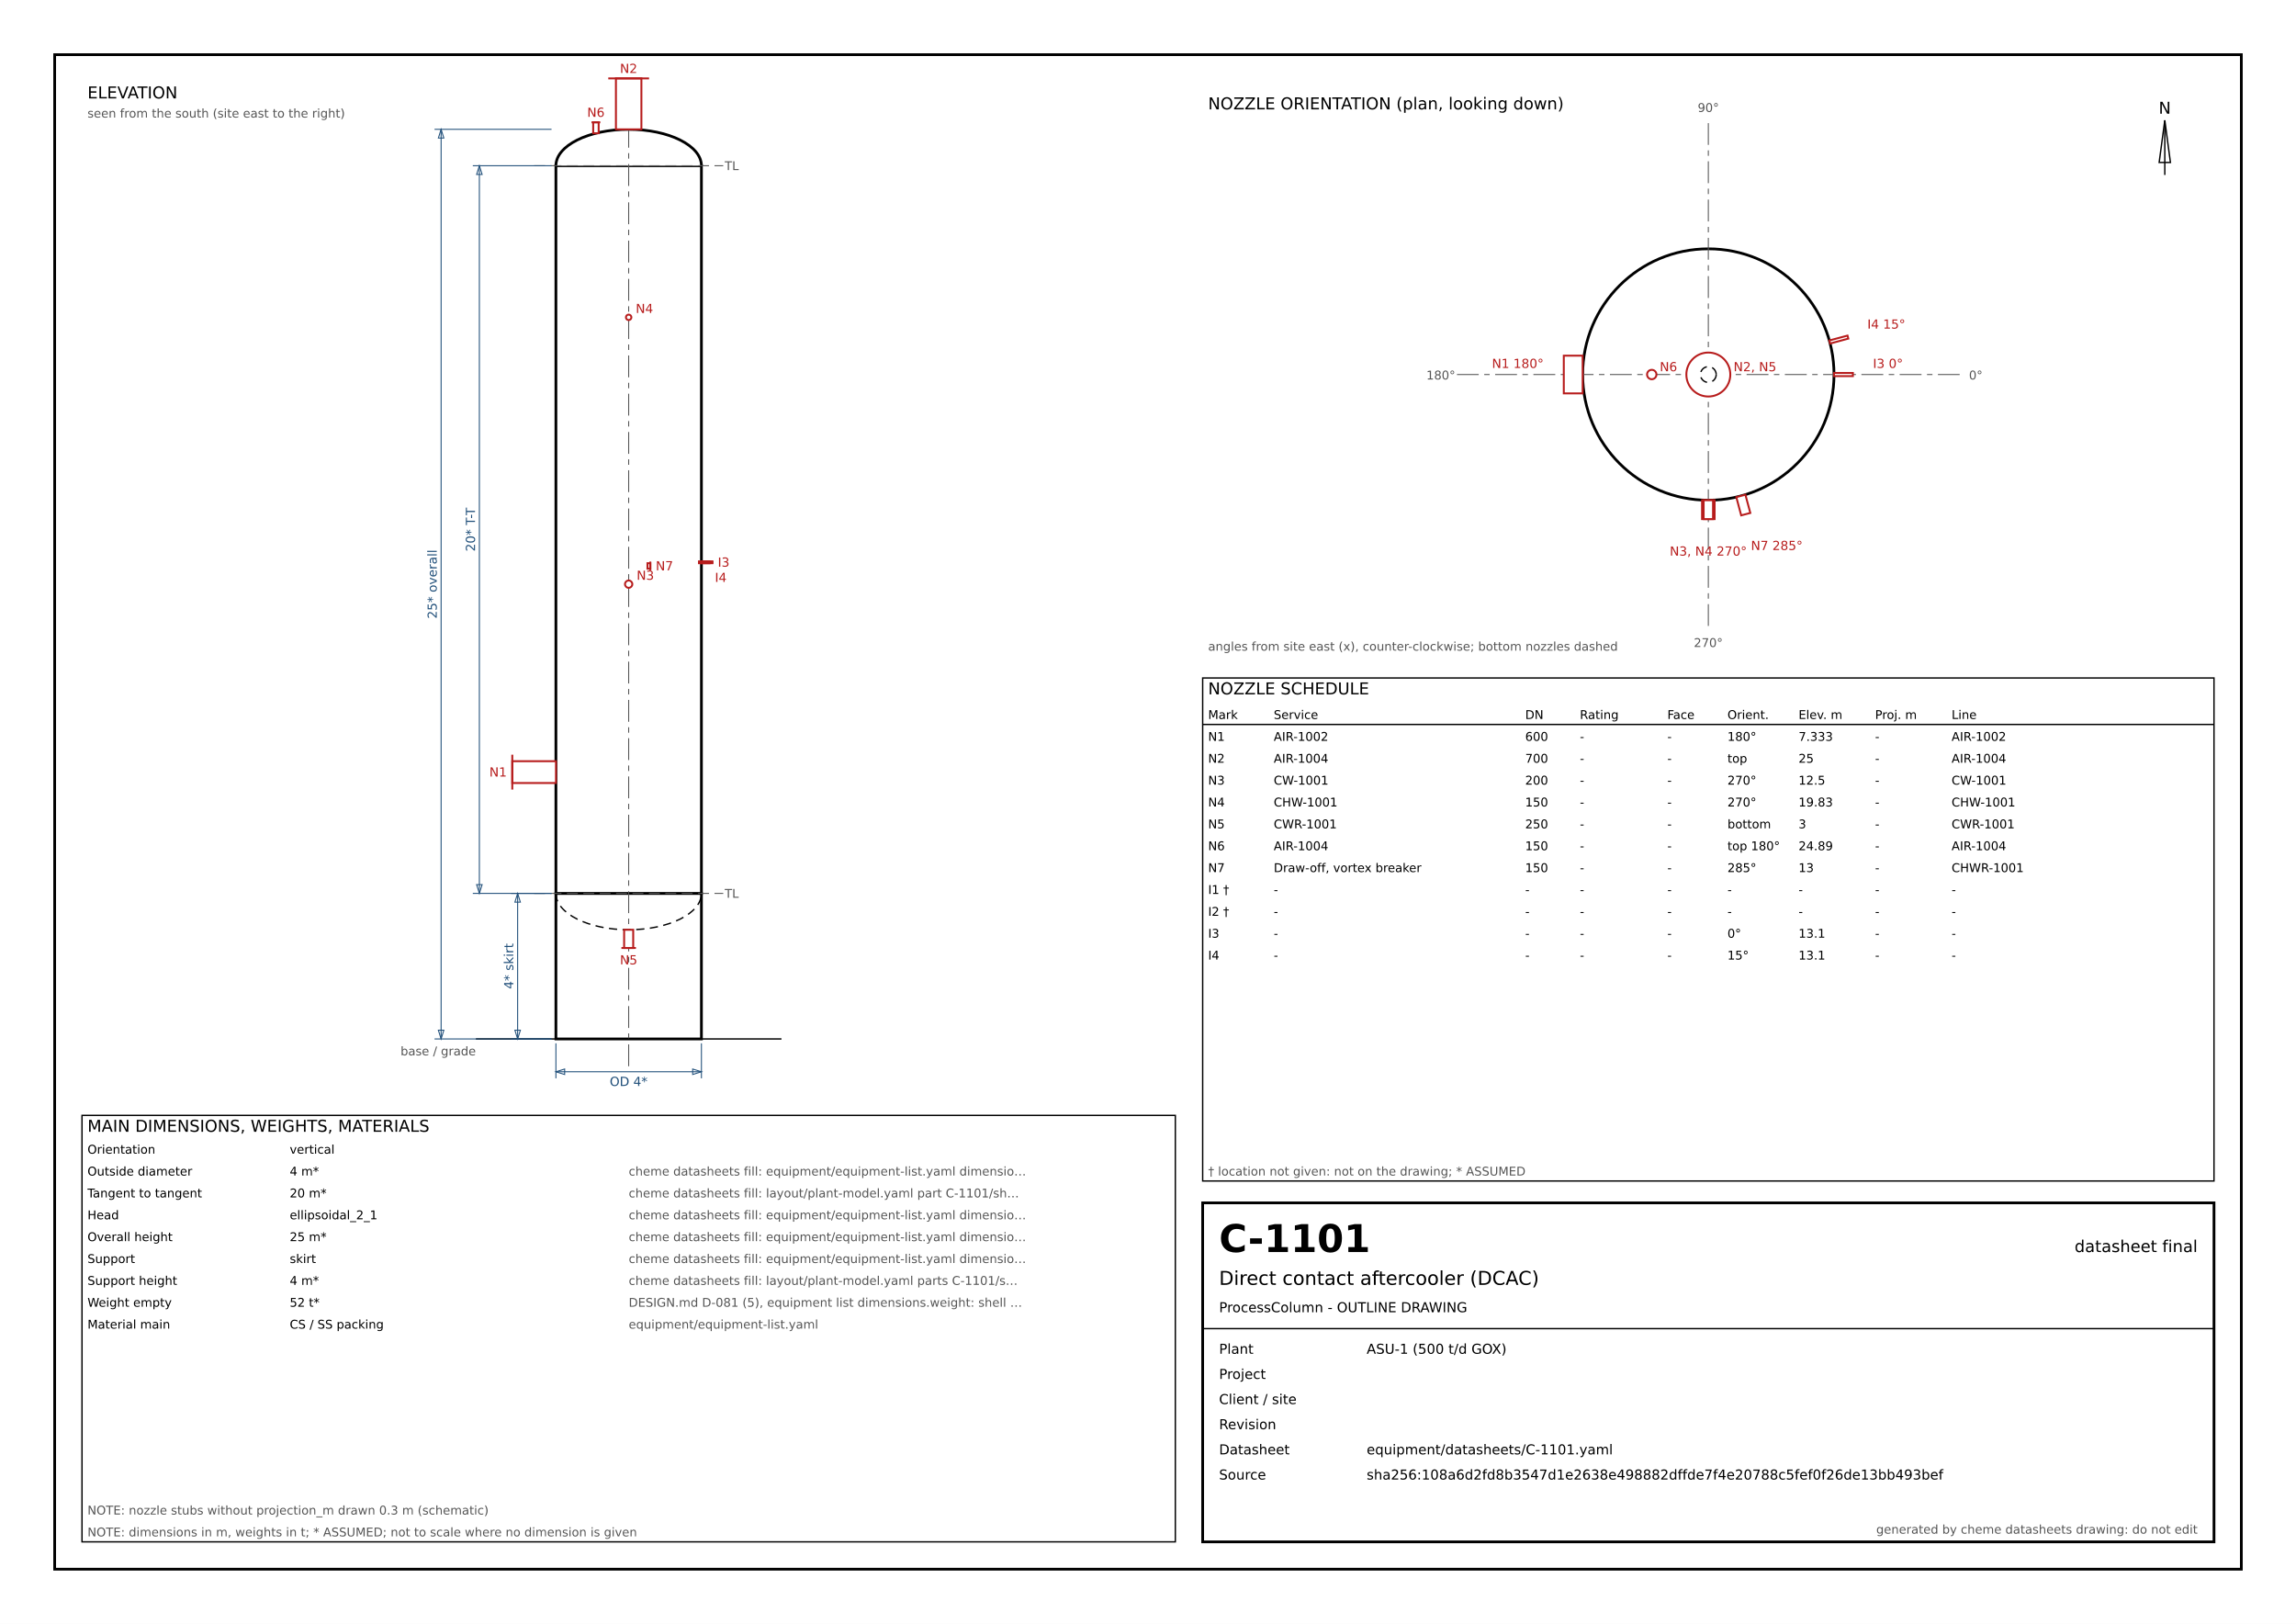
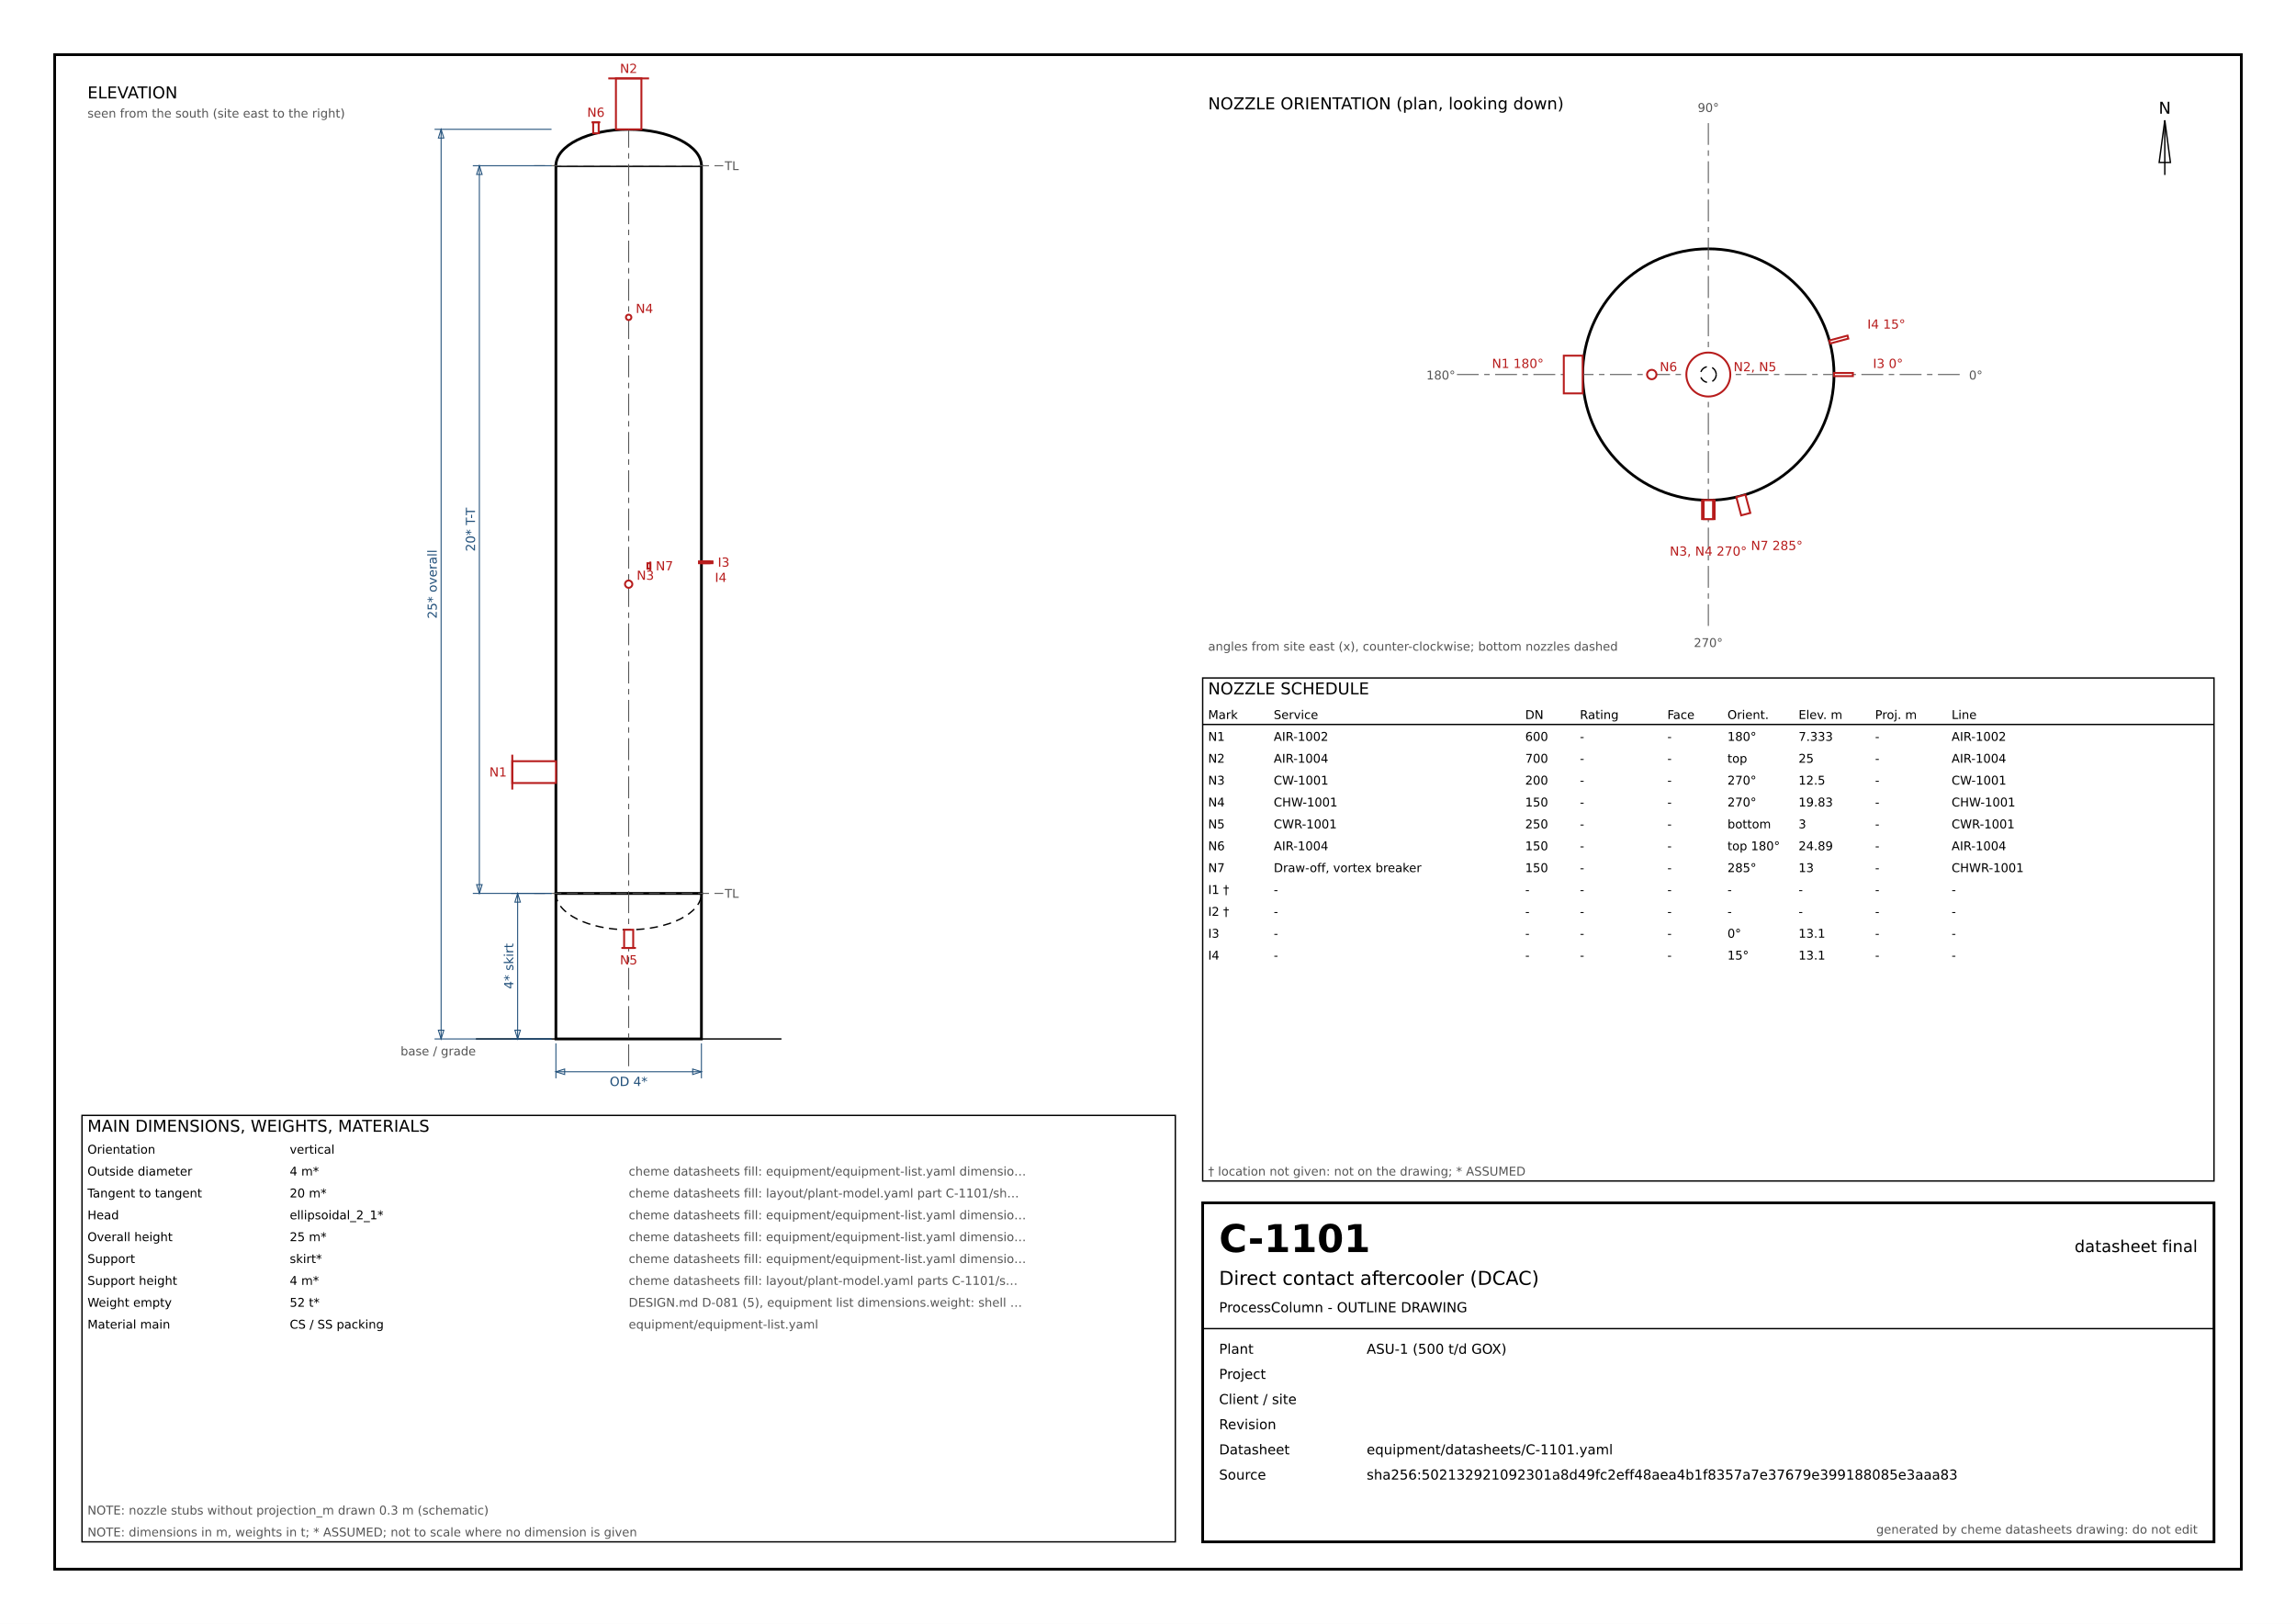
<svg xmlns="http://www.w3.org/2000/svg" width="420mm" height="297mm" viewBox="0 0 420 297">
  <style>
.frame{fill:none;stroke:#000;stroke-width:0.5}
.thin{fill:none;stroke:#000;stroke-width:0.25}
.outline{fill:#fff;stroke:#000;stroke-width:0.5}
.hidden{fill:none;stroke:#000;stroke-width:0.25;stroke-dasharray:1.5 1}
.centre{fill:none;stroke:#555;stroke-width:0.18;stroke-dasharray:4 1 1 1}
.tl{fill:none;stroke:#555;stroke-width:0.18;stroke-dasharray:2 1}
.dim{fill:none;stroke:#1f4e79;stroke-width:0.18}
.nozzle{fill:#fff;stroke:#b71c1c;stroke-width:0.35}
.section{fill:none;stroke:#2e7d32;stroke-width:0.25;stroke-dasharray:2 1}
text{font-family:'DejaVu Sans',Arial,Helvetica,sans-serif;fill:#000}
.t2{font-size:2.2px}.t25{font-size:2.5px}.t3{font-size:3px}.t35{font-size:3.5px}
.t5{font-size:5px;font-weight:bold}.t7{font-size:7px;font-weight:bold}
.dimt{font-size:2.3px;fill:#1f4e79}.nt{font-size:2.3px;fill:#b71c1c}
.note{font-size:2.2px;fill:#555}
.draft{font-size:40px;font-weight:bold;fill:#c62828;fill-opacity:0.12}
</style>
  <rect x="0" y="0" width="420" height="297" fill="#fff" />
  <rect x="10" y="10" width="400" height="277" class="frame" />
  <text x="16" y="18" class="t3" text-anchor="start">ELEVATION</text>
  <rect x="101.69" y="163.4" width="26.62" height="26.62" class="outline" />
  <path d="M101.69,163.4 A13.31,6.65 0 0 0 128.31,163.4" class="hidden" />
  <rect x="101.69" y="30.31" width="26.62" height="133.09" class="outline" />
  <path d="M101.69,30.31 A13.31,6.65 0 0 1 128.31,30.31" class="outline" />
  <line x1="97.7" y1="163.4" x2="132.3" y2="163.4" class="tl" />
  <text x="132.57" y="164.2" class="note" text-anchor="start">TL</text>
  <line x1="97.7" y1="30.31" x2="132.3" y2="30.31" class="tl" />
  <text x="132.57" y="31.11" class="note" text-anchor="start">TL</text>
  <line x1="115" y1="195.01" x2="115" y2="20.33" class="centre" />
  <line x1="87.05" y1="190.02" x2="142.95" y2="190.02" class="thin" />
  <text x="87.05" y="193.02" class="note" text-anchor="end">base / grade</text>
  <line x1="100.89" y1="190.02" x2="79.49" y2="190.02" class="dim" />
  <line x1="100.89" y1="23.65" x2="79.49" y2="23.65" class="dim" />
  <line x1="80.69" y1="190.02" x2="80.69" y2="23.65" class="dim" />
  <path d="M80.69,190.02 l0.5,-1.6 l-1,0 z" class="dim" />
  <path d="M80.69,23.65 l0.5,1.6 l-1,0 z" class="dim" />
  <text x="79.89" y="106.84" class="dimt" text-anchor="middle" transform="rotate(-90 79.89 106.84)">25* overall</text>
  <line x1="100.89" y1="163.4" x2="86.49" y2="163.4" class="dim" />
  <line x1="100.89" y1="30.31" x2="86.49" y2="30.31" class="dim" />
  <line x1="87.69" y1="163.4" x2="87.69" y2="30.31" class="dim" />
  <path d="M87.69,163.4 l0.5,-1.6 l-1,0 z" class="dim" />
  <path d="M87.69,30.31 l0.5,1.6 l-1,0 z" class="dim" />
  <text x="86.89" y="96.85" class="dimt" text-anchor="middle" transform="rotate(-90 86.89 96.85)">20* T-T</text>
  <line x1="100.89" y1="190.02" x2="93.49" y2="190.02" class="dim" />
  <line x1="100.89" y1="163.4" x2="93.49" y2="163.4" class="dim" />
  <line x1="94.69" y1="190.02" x2="94.69" y2="163.4" class="dim" />
  <path d="M94.69,190.02 l0.5,-1.6 l-1,0 z" class="dim" />
  <path d="M94.69,163.4 l0.5,1.6 l-1,0 z" class="dim" />
  <text x="93.89" y="176.71" class="dimt" text-anchor="middle" transform="rotate(-90 93.89 176.71)">4* skirt</text>
  <line x1="101.69" y1="190.82" x2="101.69" y2="197.22" class="dim" />
  <line x1="128.31" y1="190.82" x2="128.31" y2="197.22" class="dim" />
  <line x1="101.69" y1="196.02" x2="128.31" y2="196.02" class="dim" />
  <path d="M101.69,196.02 l1.6,0.5 l0,-1 z" class="dim" />
  <path d="M128.31,196.02 l-1.6,0.5 l0,-1 z" class="dim" />
  <text x="115" y="198.62" class="dimt" text-anchor="middle">OD 4*</text>
  <rect x="93.71" y="139.22" width="7.99" height="3.99" class="nozzle" />
  <line x1="93.71" y1="138.03" x2="93.71" y2="144.41" class="nozzle" />
  <rect x="112.67" y="14.34" width="4.66" height="9.32" class="nozzle" />
  <line x1="111.27" y1="14.34" x2="118.73" y2="14.34" class="nozzle" />
  <circle cx="115" cy="106.84" r="0.67" class="nozzle" />
  <circle cx="115" cy="58.04" r="0.5" class="nozzle" />
  <rect x="114.17" y="170.05" width="1.66" height="3.33" class="nozzle" />
  <line x1="113.67" y1="173.38" x2="116.33" y2="173.38" class="nozzle" />
  <rect x="108.51" y="22.37" width="1" height="2" class="nozzle" />
  <line x1="108.21" y1="22.37" x2="109.81" y2="22.37" class="nozzle" />
  <rect x="118.44" y="103.01" width="0.52" height="1" class="nozzle" />
  <line x1="118.96" y1="102.71" x2="118.96" y2="104.31" class="nozzle" />
  <rect x="128.31" y="102.68" width="2" height="0.33" class="nozzle" />
  <line x1="130.31" y1="102.58" x2="130.31" y2="103.11" class="nozzle" />
  <rect x="127.86" y="102.68" width="1.93" height="0.33" class="nozzle" />
  <line x1="129.78" y1="102.58" x2="129.78" y2="103.11" class="nozzle" />
  <text x="92.71" y="142.02" class="nt" text-anchor="end">N1</text>
  <text x="115" y="13.34" class="nt" text-anchor="middle">N2</text>
  <text x="116.47" y="106.04" class="nt" text-anchor="start">N3</text>
  <text x="116.3" y="57.24" class="nt" text-anchor="start">N4</text>
  <text x="115" y="176.38" class="nt" text-anchor="middle">N5</text>
  <text x="109.01" y="21.37" class="nt" text-anchor="middle">N6</text>
  <text x="119.96" y="104.31" class="nt" text-anchor="start">N7</text>
  <text x="131.31" y="103.64" class="nt" text-anchor="start">I3</text>
  <text x="130.78" y="106.44" class="nt" text-anchor="start">I4</text>
  <circle cx="312.5" cy="68.5" r="22.99" class="outline" />
  <line x1="312.5" y1="68.5" x2="358.48" y2="68.5" class="centre" />
  <line x1="312.5" y1="68.5" x2="312.5" y2="22.52" class="centre" />
  <line x1="312.5" y1="68.5" x2="266.52" y2="68.5" class="centre" />
  <line x1="312.5" y1="68.5" x2="312.5" y2="114.48" class="centre" />
  <text x="361.43" y="69.4" class="note" text-anchor="middle">0°</text>
  <text x="312.5" y="20.47" class="note" text-anchor="middle">90°</text>
  <text x="263.57" y="69.4" class="note" text-anchor="middle">180°</text>
  <text x="312.5" y="118.33" class="note" text-anchor="middle">270°</text>
  <line x1="396" y1="32" x2="396" y2="22" class="thin" />
  <path d="M396,22 L394.97,29.71 L397.03,29.71 z" class="thin" />
  <text x="396" y="20.8" class="t3" text-anchor="middle">N</text>
  <path d="M289.51,71.95 L286.06,71.95 L286.06,65.05 L289.51,65.05 z" class="nozzle" />
  <circle cx="312.5" cy="68.5" r="4.02" class="nozzle" />
  <path d="M313.65,91.49 L313.65,94.94 L311.35,94.94 L311.35,91.49 z" class="nozzle" />
  <path d="M313.36,91.49 L313.36,94.94 L311.64,94.94 L311.64,91.49 z" class="nozzle" />
  <circle cx="312.5" cy="68.5" r="1.44" class="hidden" />
  <circle cx="302.15" cy="68.5" r="0.86" class="nozzle" />
  <path d="M319.28,90.48 L320.18,93.82 L318.51,94.26 L317.62,90.93 z" class="nozzle" />
  <path d="M335.49,68.21 L338.94,68.21 L338.94,68.79 L335.49,68.79 z" class="nozzle" />
  <path d="M334.63,62.27 L337.96,61.38 L338.11,61.93 L334.78,62.83 z" class="nozzle" />
  <text x="282.38" y="67.3" class="nt" text-anchor="end">N1 180°</text>
  <text x="317.12" y="67.9" class="nt" text-anchor="start">N2, N5</text>
  <text x="312.5" y="101.62" class="nt" text-anchor="middle">N3, N4 270°</text>
  <text x="303.62" y="67.9" class="nt" text-anchor="start">N6</text>
  <text x="320.3" y="100.59" class="nt" text-anchor="start">N7 285°</text>
  <text x="342.62" y="67.3" class="nt" text-anchor="start">I3 0°</text>
  <text x="341.59" y="60.1" class="nt" text-anchor="start">I4 15°</text>
  <text x="221" y="20" class="t3" text-anchor="start">NOZZLE ORIENTATION (plan, looking down)</text>
  <text x="221" y="119" class="note" text-anchor="start">angles from site east (x), counter-clockwise; bottom nozzles dashed</text>
  <text x="16" y="21.5" class="note" text-anchor="start">seen from the south (site east to the right)</text>
  <text x="221" y="127" class="t3" text-anchor="start">NOZZLE SCHEDULE</text>
  <text x="221" y="131.5" class="t2" text-anchor="start">Mark</text>
  <text x="233" y="131.5" class="t2" text-anchor="start">Service</text>
  <text x="279" y="131.5" class="t2" text-anchor="start">DN</text>
  <text x="289" y="131.5" class="t2" text-anchor="start">Rating</text>
  <text x="305" y="131.5" class="t2" text-anchor="start">Face</text>
  <text x="316" y="131.5" class="t2" text-anchor="start">Orient.</text>
  <text x="329" y="131.5" class="t2" text-anchor="start">Elev. m</text>
  <text x="343" y="131.5" class="t2" text-anchor="start">Proj. m</text>
  <text x="357" y="131.5" class="t2" text-anchor="start">Line</text>
  <line x1="220" y1="132.5" x2="405" y2="132.5" class="thin" />
  <text x="221" y="135.5" class="t2" text-anchor="start">N1</text>
  <text x="233" y="135.5" class="t2" text-anchor="start">AIR-1002</text>
  <text x="279" y="135.5" class="t2" text-anchor="start">600</text>
  <text x="289" y="135.5" class="t2" text-anchor="start">-</text>
  <text x="305" y="135.5" class="t2" text-anchor="start">-</text>
  <text x="316" y="135.5" class="t2" text-anchor="start">180°</text>
  <text x="329" y="135.5" class="t2" text-anchor="start">7.333</text>
  <text x="343" y="135.5" class="t2" text-anchor="start">-</text>
  <text x="357" y="135.5" class="t2" text-anchor="start">AIR-1002</text>
  <text x="221" y="139.5" class="t2" text-anchor="start">N2</text>
  <text x="233" y="139.5" class="t2" text-anchor="start">AIR-1004</text>
  <text x="279" y="139.5" class="t2" text-anchor="start">700</text>
  <text x="289" y="139.5" class="t2" text-anchor="start">-</text>
  <text x="305" y="139.5" class="t2" text-anchor="start">-</text>
  <text x="316" y="139.5" class="t2" text-anchor="start">top</text>
  <text x="329" y="139.5" class="t2" text-anchor="start">25</text>
  <text x="343" y="139.5" class="t2" text-anchor="start">-</text>
  <text x="357" y="139.5" class="t2" text-anchor="start">AIR-1004</text>
  <text x="221" y="143.5" class="t2" text-anchor="start">N3</text>
  <text x="233" y="143.5" class="t2" text-anchor="start">CW-1001</text>
  <text x="279" y="143.5" class="t2" text-anchor="start">200</text>
  <text x="289" y="143.5" class="t2" text-anchor="start">-</text>
  <text x="305" y="143.5" class="t2" text-anchor="start">-</text>
  <text x="316" y="143.5" class="t2" text-anchor="start">270°</text>
  <text x="329" y="143.5" class="t2" text-anchor="start">12.5</text>
  <text x="343" y="143.5" class="t2" text-anchor="start">-</text>
  <text x="357" y="143.5" class="t2" text-anchor="start">CW-1001</text>
  <text x="221" y="147.5" class="t2" text-anchor="start">N4</text>
  <text x="233" y="147.5" class="t2" text-anchor="start">CHW-1001</text>
  <text x="279" y="147.5" class="t2" text-anchor="start">150</text>
  <text x="289" y="147.5" class="t2" text-anchor="start">-</text>
  <text x="305" y="147.5" class="t2" text-anchor="start">-</text>
  <text x="316" y="147.5" class="t2" text-anchor="start">270°</text>
  <text x="329" y="147.5" class="t2" text-anchor="start">19.83</text>
  <text x="343" y="147.5" class="t2" text-anchor="start">-</text>
  <text x="357" y="147.5" class="t2" text-anchor="start">CHW-1001</text>
  <text x="221" y="151.5" class="t2" text-anchor="start">N5</text>
  <text x="233" y="151.5" class="t2" text-anchor="start">CWR-1001</text>
  <text x="279" y="151.5" class="t2" text-anchor="start">250</text>
  <text x="289" y="151.5" class="t2" text-anchor="start">-</text>
  <text x="305" y="151.5" class="t2" text-anchor="start">-</text>
  <text x="316" y="151.5" class="t2" text-anchor="start">bottom</text>
  <text x="329" y="151.5" class="t2" text-anchor="start">3</text>
  <text x="343" y="151.5" class="t2" text-anchor="start">-</text>
  <text x="357" y="151.5" class="t2" text-anchor="start">CWR-1001</text>
  <text x="221" y="155.5" class="t2" text-anchor="start">N6</text>
  <text x="233" y="155.5" class="t2" text-anchor="start">AIR-1004</text>
  <text x="279" y="155.5" class="t2" text-anchor="start">150</text>
  <text x="289" y="155.5" class="t2" text-anchor="start">-</text>
  <text x="305" y="155.5" class="t2" text-anchor="start">-</text>
  <text x="316" y="155.5" class="t2" text-anchor="start">top 180°</text>
  <text x="329" y="155.5" class="t2" text-anchor="start">24.89</text>
  <text x="343" y="155.5" class="t2" text-anchor="start">-</text>
  <text x="357" y="155.5" class="t2" text-anchor="start">AIR-1004</text>
  <text x="221" y="159.5" class="t2" text-anchor="start">N7</text>
  <text x="233" y="159.5" class="t2" text-anchor="start">Draw-off, vortex breaker</text>
  <text x="279" y="159.5" class="t2" text-anchor="start">150</text>
  <text x="289" y="159.5" class="t2" text-anchor="start">-</text>
  <text x="305" y="159.5" class="t2" text-anchor="start">-</text>
  <text x="316" y="159.5" class="t2" text-anchor="start">285°</text>
  <text x="329" y="159.5" class="t2" text-anchor="start">13</text>
  <text x="343" y="159.5" class="t2" text-anchor="start">-</text>
  <text x="357" y="159.5" class="t2" text-anchor="start">CHWR-1001</text>
  <text x="221" y="163.5" class="t2" text-anchor="start">I1 †</text>
  <text x="233" y="163.5" class="t2" text-anchor="start">-</text>
  <text x="279" y="163.5" class="t2" text-anchor="start">-</text>
  <text x="289" y="163.5" class="t2" text-anchor="start">-</text>
  <text x="305" y="163.5" class="t2" text-anchor="start">-</text>
  <text x="316" y="163.5" class="t2" text-anchor="start">-</text>
  <text x="329" y="163.5" class="t2" text-anchor="start">-</text>
  <text x="343" y="163.5" class="t2" text-anchor="start">-</text>
  <text x="357" y="163.5" class="t2" text-anchor="start">-</text>
  <text x="221" y="167.5" class="t2" text-anchor="start">I2 †</text>
  <text x="233" y="167.5" class="t2" text-anchor="start">-</text>
  <text x="279" y="167.5" class="t2" text-anchor="start">-</text>
  <text x="289" y="167.5" class="t2" text-anchor="start">-</text>
  <text x="305" y="167.5" class="t2" text-anchor="start">-</text>
  <text x="316" y="167.5" class="t2" text-anchor="start">-</text>
  <text x="329" y="167.5" class="t2" text-anchor="start">-</text>
  <text x="343" y="167.5" class="t2" text-anchor="start">-</text>
  <text x="357" y="167.5" class="t2" text-anchor="start">-</text>
  <text x="221" y="171.5" class="t2" text-anchor="start">I3</text>
  <text x="233" y="171.5" class="t2" text-anchor="start">-</text>
  <text x="279" y="171.5" class="t2" text-anchor="start">-</text>
  <text x="289" y="171.5" class="t2" text-anchor="start">-</text>
  <text x="305" y="171.5" class="t2" text-anchor="start">-</text>
  <text x="316" y="171.5" class="t2" text-anchor="start">0°</text>
  <text x="329" y="171.5" class="t2" text-anchor="start">13.1</text>
  <text x="343" y="171.5" class="t2" text-anchor="start">-</text>
  <text x="357" y="171.5" class="t2" text-anchor="start">-</text>
  <text x="221" y="175.5" class="t2" text-anchor="start">I4</text>
  <text x="233" y="175.5" class="t2" text-anchor="start">-</text>
  <text x="279" y="175.5" class="t2" text-anchor="start">-</text>
  <text x="289" y="175.5" class="t2" text-anchor="start">-</text>
  <text x="305" y="175.5" class="t2" text-anchor="start">-</text>
  <text x="316" y="175.5" class="t2" text-anchor="start">15°</text>
  <text x="329" y="175.5" class="t2" text-anchor="start">13.1</text>
  <text x="343" y="175.5" class="t2" text-anchor="start">-</text>
  <text x="357" y="175.5" class="t2" text-anchor="start">-</text>
  <text x="221" y="215" class="note" text-anchor="start">† location not given: not on the drawing; * ASSUMED</text>
  <rect x="220" y="124" width="185" height="92" class="thin" />
  <text x="16" y="207" class="t3" text-anchor="start">MAIN DIMENSIONS, WEIGHTS, MATERIALS</text>
  <text x="16" y="211" class="t2" text-anchor="start">Orientation</text>
  <text x="53" y="211" class="t2" text-anchor="start">vertical</text>
  <text x="115" y="211" class="note" text-anchor="start" />
  <text x="16" y="215" class="t2" text-anchor="start">Outside diameter</text>
  <text x="53" y="215" class="t2" text-anchor="start">4 m*</text>
  <text x="115" y="215" class="note" text-anchor="start">cheme datasheets fill: equipment/equipment-list.yaml dimensio…</text>
  <text x="16" y="219" class="t2" text-anchor="start">Tangent to tangent</text>
  <text x="53" y="219" class="t2" text-anchor="start">20 m*</text>
  <text x="115" y="219" class="note" text-anchor="start">cheme datasheets fill: layout/plant-model.yaml part C-1101/sh…</text>
  <text x="16" y="223" class="t2" text-anchor="start">Head</text>
-   <text x="53" y="223" class="t2" text-anchor="start">ellipsoidal_2_1</text>
+   <text x="53" y="223" class="t2" text-anchor="start">ellipsoidal_2_1*</text>
  <text x="115" y="223" class="note" text-anchor="start">cheme datasheets fill: equipment/equipment-list.yaml dimensio…</text>
  <text x="16" y="227" class="t2" text-anchor="start">Overall height</text>
  <text x="53" y="227" class="t2" text-anchor="start">25 m*</text>
  <text x="115" y="227" class="note" text-anchor="start">cheme datasheets fill: equipment/equipment-list.yaml dimensio…</text>
  <text x="16" y="231" class="t2" text-anchor="start">Support</text>
-   <text x="53" y="231" class="t2" text-anchor="start">skirt</text>
+   <text x="53" y="231" class="t2" text-anchor="start">skirt*</text>
  <text x="115" y="231" class="note" text-anchor="start">cheme datasheets fill: equipment/equipment-list.yaml dimensio…</text>
  <text x="16" y="235" class="t2" text-anchor="start">Support height</text>
  <text x="53" y="235" class="t2" text-anchor="start">4 m*</text>
  <text x="115" y="235" class="note" text-anchor="start">cheme datasheets fill: layout/plant-model.yaml parts C-1101/s…</text>
  <text x="16" y="239" class="t2" text-anchor="start">Weight empty</text>
  <text x="53" y="239" class="t2" text-anchor="start">52 t*</text>
  <text x="115" y="239" class="note" text-anchor="start">DESIGN.md D-081 (5), equipment list dimensions.weight: shell …</text>
  <text x="16" y="243" class="t2" text-anchor="start">Material main</text>
  <text x="53" y="243" class="t2" text-anchor="start">CS / SS packing</text>
  <text x="115" y="243" class="note" text-anchor="start">equipment/equipment-list.yaml</text>
  <text x="16" y="277" class="note" text-anchor="start">NOTE: nozzle stubs without projection_m drawn 0.3 m (schematic)</text>
  <text x="16" y="281" class="note" text-anchor="start">NOTE: dimensions in m, weights in t; * ASSUMED; not to scale where no dimension is given</text>
  <rect x="15" y="204" width="200" height="78" class="thin" />
  <rect x="220" y="220" width="185" height="62" class="frame" />
  <text x="223" y="229" class="t7" text-anchor="start">C-1101</text>
  <text x="223" y="235" class="t35" text-anchor="start">Direct contact aftercooler (DCAC)</text>
  <text x="223" y="240" class="t25" text-anchor="start">ProcessColumn - OUTLINE DRAWING</text>
  <line x1="220" y1="243" x2="405" y2="243" class="thin" />
  <text x="223" y="247.6" class="t25" text-anchor="start">Plant</text>
  <text x="250" y="247.6" class="t25" text-anchor="start">ASU-1 (500 t/d GOX)</text>
  <text x="223" y="252.2" class="t25" text-anchor="start">Project</text>
  <text x="250" y="252.2" class="t25" text-anchor="start" />
  <text x="223" y="256.8" class="t25" text-anchor="start">Client / site</text>
  <text x="250" y="256.8" class="t25" text-anchor="start" />
  <text x="223" y="261.4" class="t25" text-anchor="start">Revision</text>
  <text x="250" y="261.4" class="t25" text-anchor="start" />
  <text x="223" y="266" class="t25" text-anchor="start">Datasheet</text>
  <text x="250" y="266" class="t25" text-anchor="start">equipment/datasheets/C-1101.yaml</text>
  <text x="223" y="270.6" class="t25" text-anchor="start">Source</text>
-   <text x="250" y="270.6" class="t25" text-anchor="start">sha256:108a6d2fd8b3547d1e2638e498882dffde7f4e20788c5fef0f26de13bb493bef</text>
+   <text x="250" y="270.6" class="t25" text-anchor="start">sha256:502132921092301a8d49fc2eff48aea4b1f8357a7e37679e399188085e3aaa83</text>
  <text x="402" y="229" class="t3" text-anchor="end">datasheet final</text>
  <text x="402" y="280.5" class="note" text-anchor="end">generated by cheme datasheets drawing: do not edit</text>
</svg>
